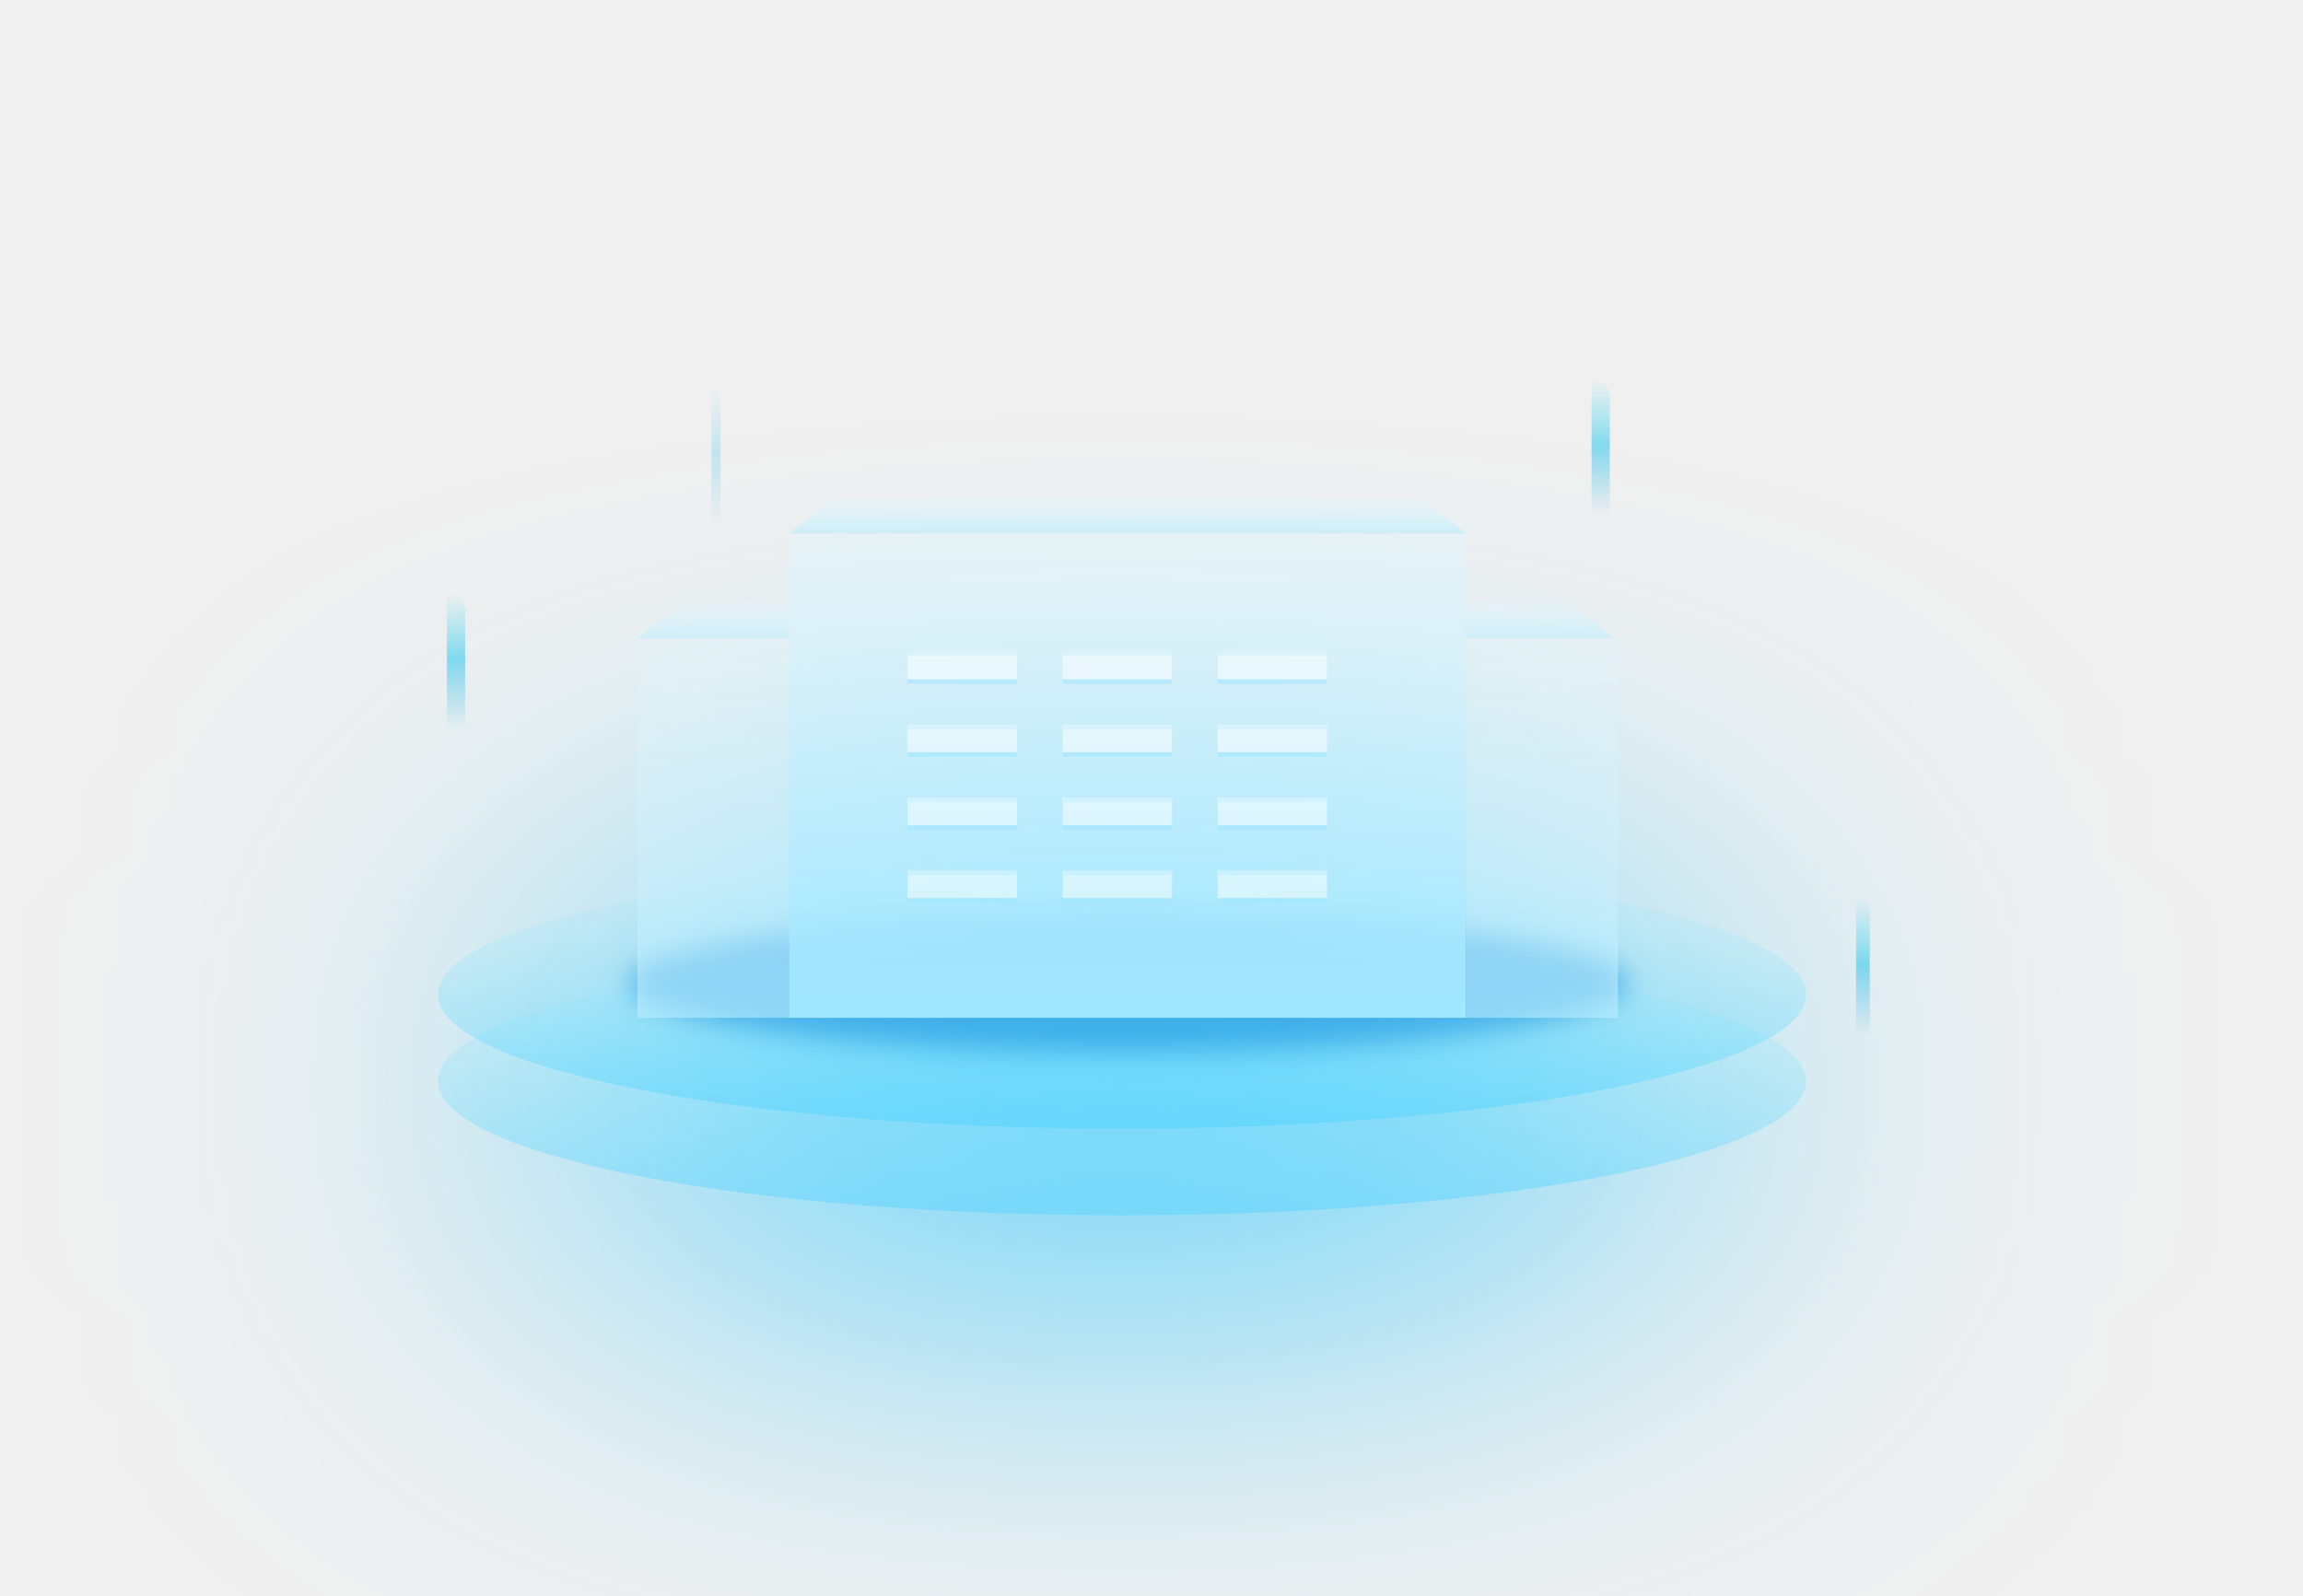
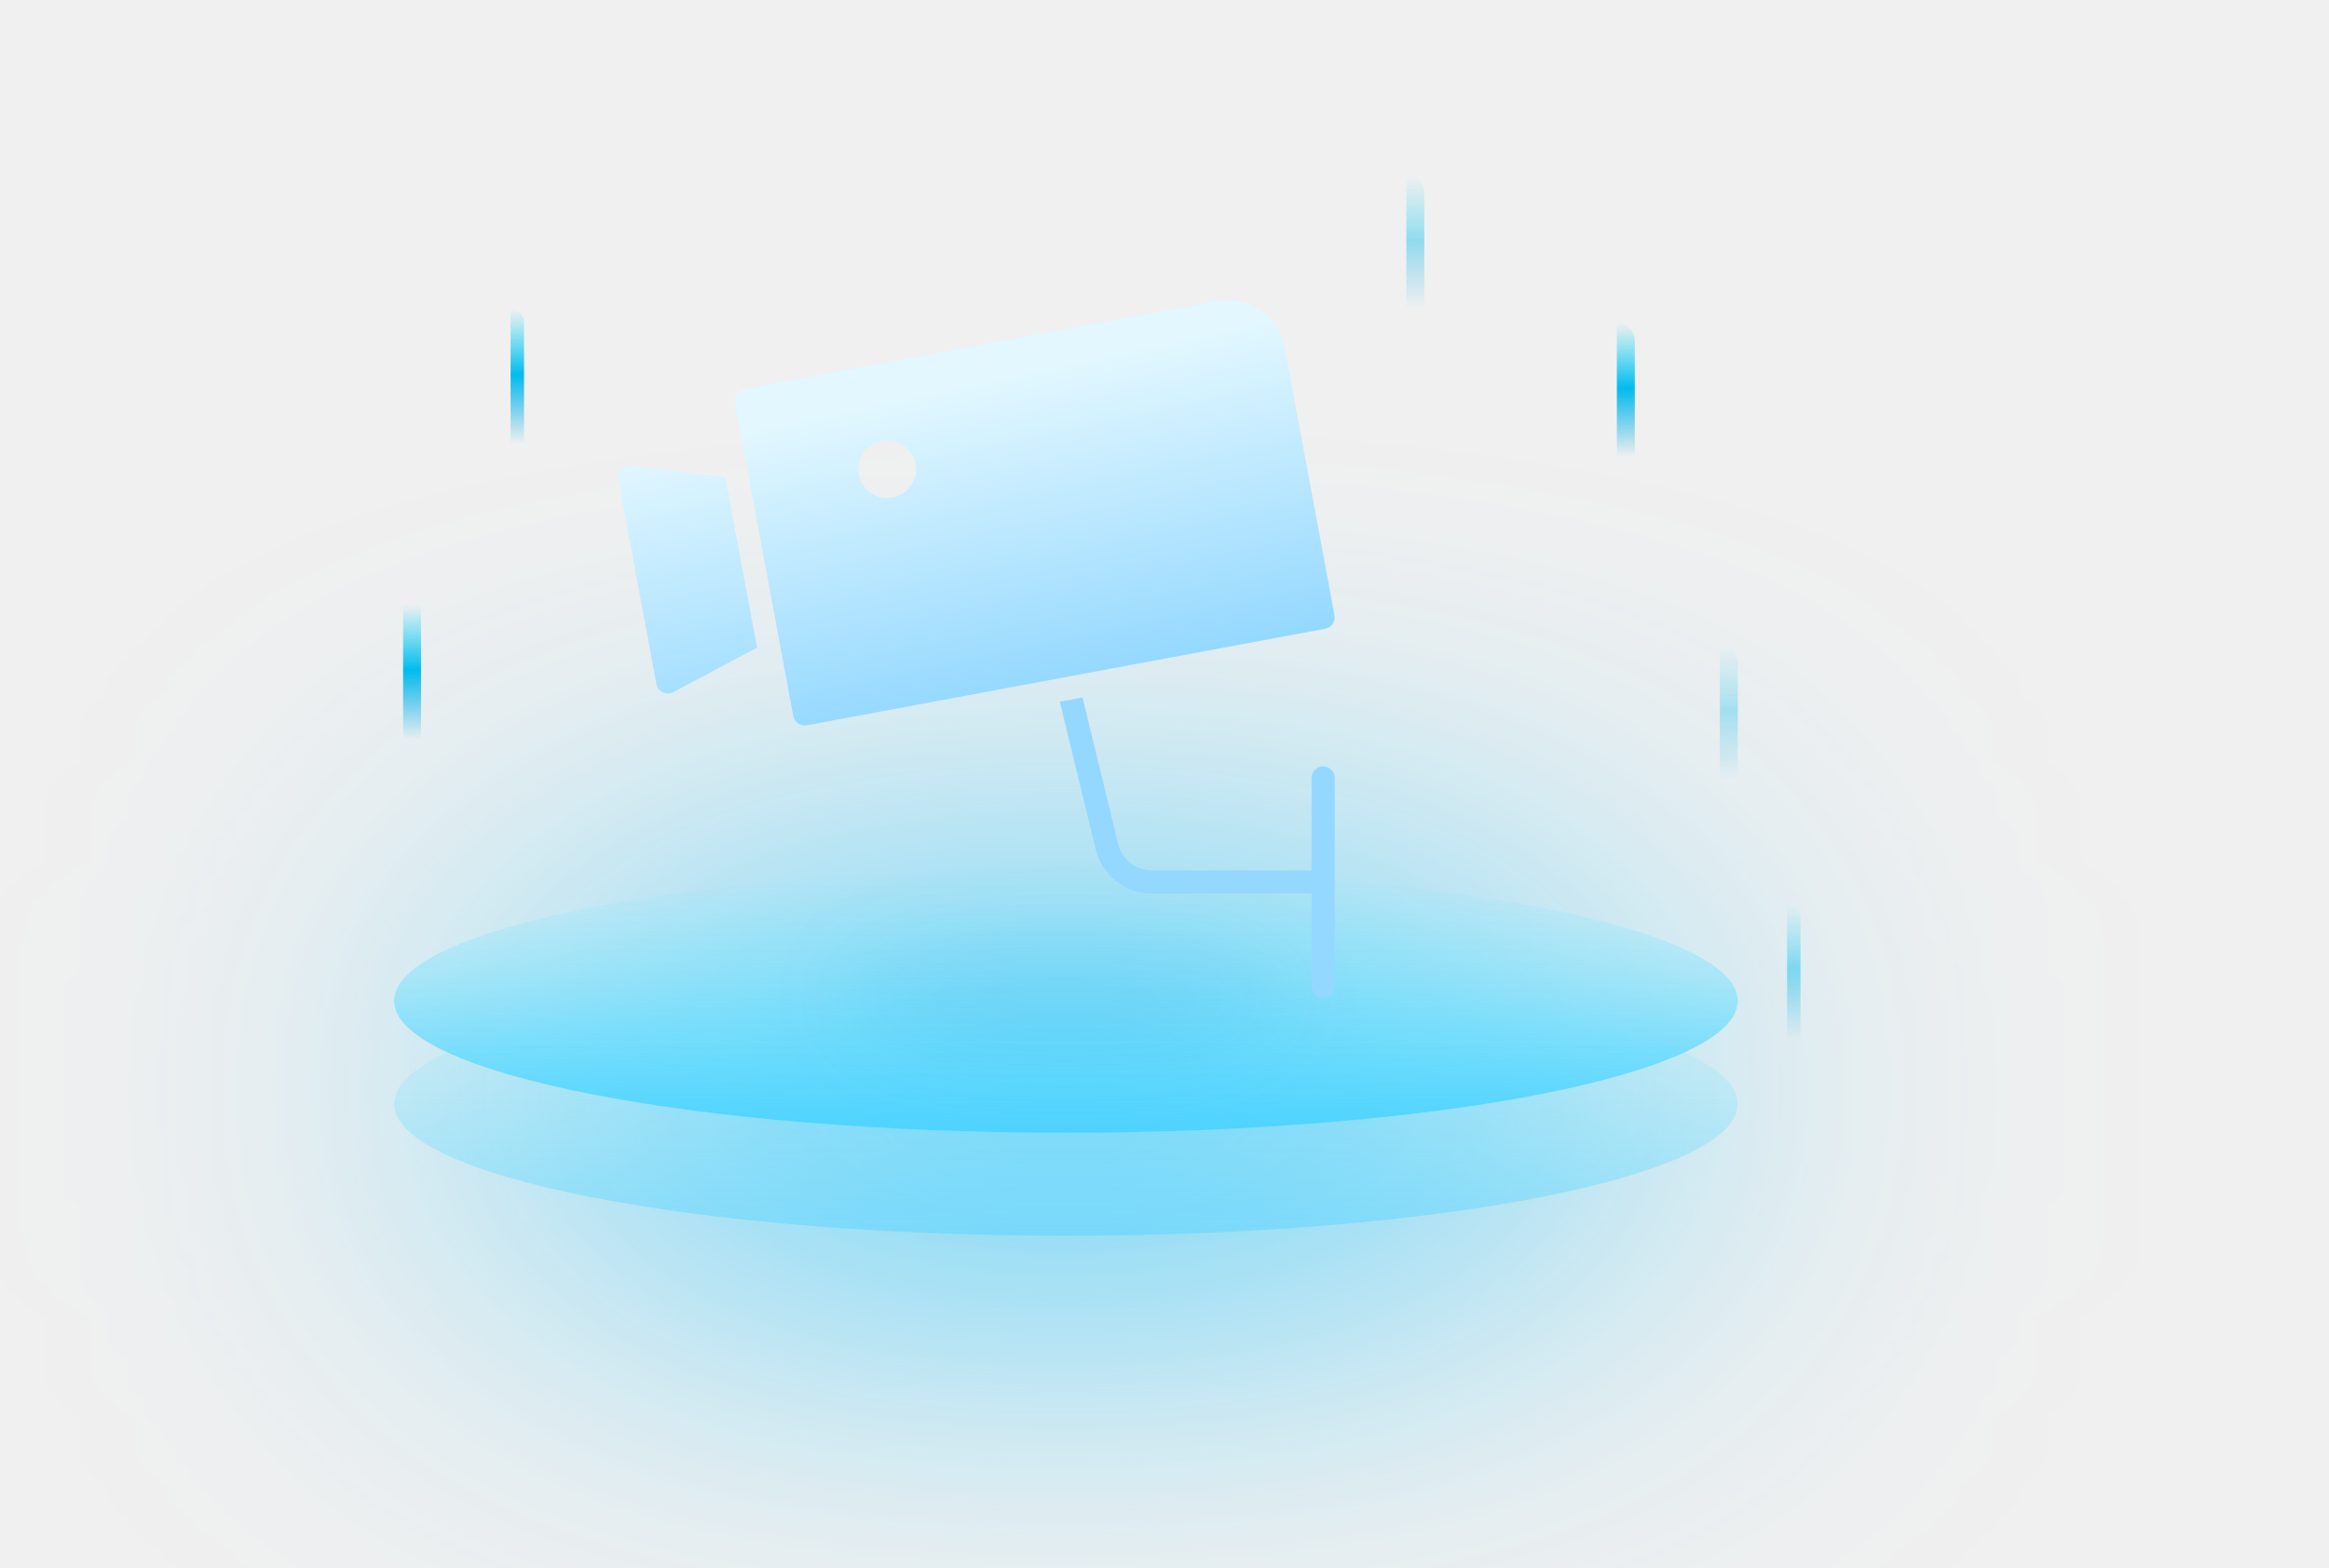
- <svg xmlns="http://www.w3.org/2000/svg" xmlns:xlink="http://www.w3.org/1999/xlink" width="505px" height="350px" viewBox="0 0 505 350" version="1.1">
+ <svg xmlns="http://www.w3.org/2000/svg" width="520px" height="350px" viewBox="0 0 520 350" version="1.1">
  <defs>
-     <filter x="-55.0%" y="-254.8%" width="210.0%" height="609.5%" filterUnits="objectBoundingBox" id="filter-1">
-       <feGaussianBlur stdDeviation="50" in="SourceGraphic" />
-     </filter>
-     <linearGradient x1="50%" y1="0%" x2="50%" y2="100%" id="linearGradient-2">
-       <stop stop-color="#7AE9FF" stop-opacity="0" offset="0%" />
-       <stop stop-color="#44CFFF" stop-opacity="0.5" offset="100%" />
-     </linearGradient>
-     <linearGradient x1="50%" y1="0%" x2="50%" y2="100%" id="linearGradient-3">
-       <stop stop-color="#7AE9FF" stop-opacity="0" offset="0%" />
-       <stop stop-color="#56D3FF" stop-opacity="0.5" offset="100%" />
-     </linearGradient>
-     <filter x="-4.1%" y="-30.0%" width="108.2%" height="160.0%" filterUnits="objectBoundingBox" id="filter-4">
-       <feGaussianBlur stdDeviation="3" in="SourceGraphic" />
-     </filter>
-     <linearGradient x1="50%" y1="0%" x2="50%" y2="100%" id="linearGradient-5">
-       <stop stop-color="#E0F8FF" stop-opacity="0.38" offset="0%" />
-       <stop stop-color="#BEEEFF" offset="100%" />
-     </linearGradient>
-     <linearGradient x1="58.265%" y1="100%" x2="58.265%" y2="0%" id="linearGradient-6">
-       <stop stop-color="#E0F8FF" stop-opacity="0.38" offset="0%" />
-       <stop stop-color="#BEEEFF" offset="100%" />
-     </linearGradient>
-     <linearGradient x1="58.265%" y1="100%" x2="58.265%" y2="0%" id="linearGradient-7">
-       <stop stop-color="#E0F8FF" stop-opacity="0.38" offset="0%" />
-       <stop stop-color="#BEEEFF" offset="100%" />
-     </linearGradient>
-     <linearGradient x1="50%" y1="0%" x2="50%" y2="100%" id="linearGradient-8">
-       <stop stop-color="#E0F8FF" stop-opacity="0.38" offset="0%" />
-       <stop stop-color="#A1E7FF" offset="100%" />
-     </linearGradient>
-     <rect id="path-9" x="0" y="0" width="24" height="6" />
-     <filter x="-2.1%" y="-8.3%" width="104.2%" height="133.3%" filterUnits="objectBoundingBox" id="filter-10">
-       <feOffset dx="0" dy="1" in="SourceAlpha" result="shadowOffsetOuter1" />
-       <feColorMatrix values="0 0 0 0 0.611   0 0 0 0 0.899   0 0 0 0 1  0 0 0 1 0" type="matrix" in="shadowOffsetOuter1" />
-     </filter>
-     <filter x="-2.1%" y="-8.3%" width="104.2%" height="133.3%" filterUnits="objectBoundingBox" id="filter-11">
-       <feOffset dx="0" dy="1" in="SourceAlpha" result="shadowOffsetInner1" />
-       <feComposite in="shadowOffsetInner1" in2="SourceAlpha" operator="arithmetic" k2="-1" k3="1" result="shadowInnerInner1" />
-       <feColorMatrix values="0 0 0 0 0.901   0 0 0 0 0.974   0 0 0 0 1  0 0 0 1 0" type="matrix" in="shadowInnerInner1" />
-     </filter>
-     <rect id="path-12" x="0" y="16" width="24" height="6" />
-     <filter x="-2.1%" y="-8.3%" width="104.2%" height="133.3%" filterUnits="objectBoundingBox" id="filter-13">
-       <feOffset dx="0" dy="1" in="SourceAlpha" result="shadowOffsetOuter1" />
-       <feColorMatrix values="0 0 0 0 0.611   0 0 0 0 0.899   0 0 0 0 1  0 0 0 1 0" type="matrix" in="shadowOffsetOuter1" />
-     </filter>
-     <filter x="-2.1%" y="-8.3%" width="104.2%" height="133.3%" filterUnits="objectBoundingBox" id="filter-14">
-       <feOffset dx="0" dy="1" in="SourceAlpha" result="shadowOffsetInner1" />
-       <feComposite in="shadowOffsetInner1" in2="SourceAlpha" operator="arithmetic" k2="-1" k3="1" result="shadowInnerInner1" />
-       <feColorMatrix values="0 0 0 0 0.901   0 0 0 0 0.974   0 0 0 0 1  0 0 0 1 0" type="matrix" in="shadowInnerInner1" />
-     </filter>
-     <rect id="path-15" x="0" y="32" width="24" height="6" />
-     <filter x="-2.1%" y="-8.3%" width="104.2%" height="133.3%" filterUnits="objectBoundingBox" id="filter-16">
-       <feOffset dx="0" dy="1" in="SourceAlpha" result="shadowOffsetOuter1" />
-       <feColorMatrix values="0 0 0 0 0.611   0 0 0 0 0.899   0 0 0 0 1  0 0 0 1 0" type="matrix" in="shadowOffsetOuter1" />
-     </filter>
-     <filter x="-2.1%" y="-8.3%" width="104.2%" height="133.3%" filterUnits="objectBoundingBox" id="filter-17">
-       <feOffset dx="0" dy="1" in="SourceAlpha" result="shadowOffsetInner1" />
-       <feComposite in="shadowOffsetInner1" in2="SourceAlpha" operator="arithmetic" k2="-1" k3="1" result="shadowInnerInner1" />
-       <feColorMatrix values="0 0 0 0 0.901   0 0 0 0 0.974   0 0 0 0 1  0 0 0 1 0" type="matrix" in="shadowInnerInner1" />
-     </filter>
-     <rect id="path-18" x="0" y="48" width="24" height="6" />
-     <filter x="-2.1%" y="-8.3%" width="104.2%" height="133.3%" filterUnits="objectBoundingBox" id="filter-19">
-       <feOffset dx="0" dy="1" in="SourceAlpha" result="shadowOffsetOuter1" />
-       <feColorMatrix values="0 0 0 0 0.611   0 0 0 0 0.899   0 0 0 0 1  0 0 0 1 0" type="matrix" in="shadowOffsetOuter1" />
-     </filter>
-     <filter x="-2.1%" y="-8.3%" width="104.2%" height="133.3%" filterUnits="objectBoundingBox" id="filter-20">
-       <feOffset dx="0" dy="1" in="SourceAlpha" result="shadowOffsetInner1" />
-       <feComposite in="shadowOffsetInner1" in2="SourceAlpha" operator="arithmetic" k2="-1" k3="1" result="shadowInnerInner1" />
-       <feColorMatrix values="0 0 0 0 0.901   0 0 0 0 0.974   0 0 0 0 1  0 0 0 1 0" type="matrix" in="shadowInnerInner1" />
-     </filter>
-     <rect id="path-21" x="0" y="0" width="24" height="6" />
-     <filter x="-2.1%" y="-8.3%" width="104.2%" height="133.3%" filterUnits="objectBoundingBox" id="filter-22">
-       <feOffset dx="0" dy="1" in="SourceAlpha" result="shadowOffsetOuter1" />
-       <feColorMatrix values="0 0 0 0 0.611   0 0 0 0 0.899   0 0 0 0 1  0 0 0 1 0" type="matrix" in="shadowOffsetOuter1" />
-     </filter>
-     <filter x="-2.1%" y="-8.3%" width="104.2%" height="133.3%" filterUnits="objectBoundingBox" id="filter-23">
-       <feOffset dx="0" dy="1" in="SourceAlpha" result="shadowOffsetInner1" />
-       <feComposite in="shadowOffsetInner1" in2="SourceAlpha" operator="arithmetic" k2="-1" k3="1" result="shadowInnerInner1" />
-       <feColorMatrix values="0 0 0 0 0.901   0 0 0 0 0.974   0 0 0 0 1  0 0 0 1 0" type="matrix" in="shadowInnerInner1" />
-     </filter>
-     <rect id="path-24" x="0" y="16" width="24" height="6" />
-     <filter x="-2.1%" y="-8.3%" width="104.2%" height="133.3%" filterUnits="objectBoundingBox" id="filter-25">
-       <feOffset dx="0" dy="1" in="SourceAlpha" result="shadowOffsetOuter1" />
-       <feColorMatrix values="0 0 0 0 0.611   0 0 0 0 0.899   0 0 0 0 1  0 0 0 1 0" type="matrix" in="shadowOffsetOuter1" />
-     </filter>
-     <filter x="-2.1%" y="-8.3%" width="104.2%" height="133.3%" filterUnits="objectBoundingBox" id="filter-26">
-       <feOffset dx="0" dy="1" in="SourceAlpha" result="shadowOffsetInner1" />
-       <feComposite in="shadowOffsetInner1" in2="SourceAlpha" operator="arithmetic" k2="-1" k3="1" result="shadowInnerInner1" />
-       <feColorMatrix values="0 0 0 0 0.901   0 0 0 0 0.974   0 0 0 0 1  0 0 0 1 0" type="matrix" in="shadowInnerInner1" />
-     </filter>
-     <rect id="path-27" x="0" y="32" width="24" height="6" />
-     <filter x="-2.1%" y="-8.3%" width="104.2%" height="133.3%" filterUnits="objectBoundingBox" id="filter-28">
-       <feOffset dx="0" dy="1" in="SourceAlpha" result="shadowOffsetOuter1" />
-       <feColorMatrix values="0 0 0 0 0.611   0 0 0 0 0.899   0 0 0 0 1  0 0 0 1 0" type="matrix" in="shadowOffsetOuter1" />
-     </filter>
-     <filter x="-2.1%" y="-8.3%" width="104.2%" height="133.3%" filterUnits="objectBoundingBox" id="filter-29">
-       <feOffset dx="0" dy="1" in="SourceAlpha" result="shadowOffsetInner1" />
-       <feComposite in="shadowOffsetInner1" in2="SourceAlpha" operator="arithmetic" k2="-1" k3="1" result="shadowInnerInner1" />
-       <feColorMatrix values="0 0 0 0 0.901   0 0 0 0 0.974   0 0 0 0 1  0 0 0 1 0" type="matrix" in="shadowInnerInner1" />
-     </filter>
-     <rect id="path-30" x="0" y="48" width="24" height="6" />
-     <filter x="-2.1%" y="-8.3%" width="104.2%" height="133.3%" filterUnits="objectBoundingBox" id="filter-31">
-       <feOffset dx="0" dy="1" in="SourceAlpha" result="shadowOffsetOuter1" />
-       <feColorMatrix values="0 0 0 0 0.611   0 0 0 0 0.899   0 0 0 0 1  0 0 0 1 0" type="matrix" in="shadowOffsetOuter1" />
-     </filter>
-     <filter x="-2.1%" y="-8.3%" width="104.2%" height="133.3%" filterUnits="objectBoundingBox" id="filter-32">
-       <feOffset dx="0" dy="1" in="SourceAlpha" result="shadowOffsetInner1" />
-       <feComposite in="shadowOffsetInner1" in2="SourceAlpha" operator="arithmetic" k2="-1" k3="1" result="shadowInnerInner1" />
-       <feColorMatrix values="0 0 0 0 0.901   0 0 0 0 0.974   0 0 0 0 1  0 0 0 1 0" type="matrix" in="shadowInnerInner1" />
-     </filter>
-     <rect id="path-33" x="0" y="0" width="24" height="6" />
-     <filter x="-2.1%" y="-8.3%" width="104.2%" height="133.3%" filterUnits="objectBoundingBox" id="filter-34">
-       <feOffset dx="0" dy="1" in="SourceAlpha" result="shadowOffsetOuter1" />
-       <feColorMatrix values="0 0 0 0 0.611   0 0 0 0 0.899   0 0 0 0 1  0 0 0 1 0" type="matrix" in="shadowOffsetOuter1" />
-     </filter>
-     <filter x="-2.1%" y="-8.3%" width="104.2%" height="133.3%" filterUnits="objectBoundingBox" id="filter-35">
-       <feOffset dx="0" dy="1" in="SourceAlpha" result="shadowOffsetInner1" />
-       <feComposite in="shadowOffsetInner1" in2="SourceAlpha" operator="arithmetic" k2="-1" k3="1" result="shadowInnerInner1" />
-       <feColorMatrix values="0 0 0 0 0.901   0 0 0 0 0.974   0 0 0 0 1  0 0 0 1 0" type="matrix" in="shadowInnerInner1" />
-     </filter>
-     <rect id="path-36" x="0" y="16" width="24" height="6" />
-     <filter x="-2.1%" y="-8.3%" width="104.2%" height="133.3%" filterUnits="objectBoundingBox" id="filter-37">
-       <feOffset dx="0" dy="1" in="SourceAlpha" result="shadowOffsetOuter1" />
-       <feColorMatrix values="0 0 0 0 0.611   0 0 0 0 0.899   0 0 0 0 1  0 0 0 1 0" type="matrix" in="shadowOffsetOuter1" />
-     </filter>
-     <filter x="-2.1%" y="-8.3%" width="104.2%" height="133.3%" filterUnits="objectBoundingBox" id="filter-38">
-       <feOffset dx="0" dy="1" in="SourceAlpha" result="shadowOffsetInner1" />
-       <feComposite in="shadowOffsetInner1" in2="SourceAlpha" operator="arithmetic" k2="-1" k3="1" result="shadowInnerInner1" />
-       <feColorMatrix values="0 0 0 0 0.901   0 0 0 0 0.974   0 0 0 0 1  0 0 0 1 0" type="matrix" in="shadowInnerInner1" />
-     </filter>
-     <rect id="path-39" x="0" y="32" width="24" height="6" />
-     <filter x="-2.1%" y="-8.3%" width="104.2%" height="133.3%" filterUnits="objectBoundingBox" id="filter-40">
-       <feOffset dx="0" dy="1" in="SourceAlpha" result="shadowOffsetOuter1" />
-       <feColorMatrix values="0 0 0 0 0.611   0 0 0 0 0.899   0 0 0 0 1  0 0 0 1 0" type="matrix" in="shadowOffsetOuter1" />
-     </filter>
-     <filter x="-2.1%" y="-8.3%" width="104.2%" height="133.3%" filterUnits="objectBoundingBox" id="filter-41">
-       <feOffset dx="0" dy="1" in="SourceAlpha" result="shadowOffsetInner1" />
-       <feComposite in="shadowOffsetInner1" in2="SourceAlpha" operator="arithmetic" k2="-1" k3="1" result="shadowInnerInner1" />
-       <feColorMatrix values="0 0 0 0 0.901   0 0 0 0 0.974   0 0 0 0 1  0 0 0 1 0" type="matrix" in="shadowInnerInner1" />
-     </filter>
-     <rect id="path-42" x="0" y="48" width="24" height="6" />
-     <filter x="-2.1%" y="-8.3%" width="104.2%" height="133.3%" filterUnits="objectBoundingBox" id="filter-43">
-       <feOffset dx="0" dy="1" in="SourceAlpha" result="shadowOffsetOuter1" />
-       <feColorMatrix values="0 0 0 0 0.611   0 0 0 0 0.899   0 0 0 0 1  0 0 0 1 0" type="matrix" in="shadowOffsetOuter1" />
-     </filter>
-     <filter x="-2.1%" y="-8.3%" width="104.2%" height="133.3%" filterUnits="objectBoundingBox" id="filter-44">
-       <feOffset dx="0" dy="1" in="SourceAlpha" result="shadowOffsetInner1" />
-       <feComposite in="shadowOffsetInner1" in2="SourceAlpha" operator="arithmetic" k2="-1" k3="1" result="shadowInnerInner1" />
-       <feColorMatrix values="0 0 0 0 0.901   0 0 0 0 0.974   0 0 0 0 1  0 0 0 1 0" type="matrix" in="shadowInnerInner1" />
-     </filter>
-     <linearGradient x1="50%" y1="0%" x2="50%" y2="100%" id="linearGradient-45">
-       <stop stop-color="#E0F8FF" stop-opacity="0.2" offset="0%" />
-       <stop stop-color="#BEEEFF" stop-opacity="0.7" offset="100%" />
-     </linearGradient>
-     <linearGradient x1="50%" y1="0%" x2="50%" y2="100%" id="linearGradient-46">
+     <linearGradient x1="50%" y1="0%" x2="50%" y2="100%" id="linearGradient-1">
      <stop stop-color="#00D4F5" stop-opacity="0" offset="0%" />
      <stop stop-color="#00BCED" offset="48.707%" />
      <stop stop-color="#00AAE7" stop-opacity="0" offset="100%" />
    </linearGradient>
-     <linearGradient x1="50%" y1="0%" x2="50%" y2="100%" id="linearGradient-47">
+     <linearGradient x1="50%" y1="0%" x2="50%" y2="100%" id="linearGradient-2">
      <stop stop-color="#00D4F5" stop-opacity="0" offset="0%" />
      <stop stop-color="#00BCED" offset="48.707%" />
      <stop stop-color="#00AAE7" stop-opacity="0" offset="100%" />
    </linearGradient>
-     <linearGradient x1="50%" y1="0%" x2="50%" y2="100%" id="linearGradient-48">
-       <stop stop-color="#00D4F5" stop-opacity="0" offset="0%" />
-       <stop stop-color="#00BCED" offset="48.707%" />
-       <stop stop-color="#00AAE7" stop-opacity="0" offset="100%" />
+     <filter x="-55.0%" y="-254.8%" width="210.0%" height="609.5%" filterUnits="objectBoundingBox" id="filter-3">
+       <feGaussianBlur stdDeviation="50" in="SourceGraphic" />
+     </filter>
+     <linearGradient x1="50%" y1="0%" x2="50%" y2="100%" id="linearGradient-4">
+       <stop stop-color="#7AE9FF" stop-opacity="0" offset="0%" />
+       <stop stop-color="#44CFFF" offset="100%" />
+     </linearGradient>
+     <linearGradient x1="50%" y1="0%" x2="50%" y2="100%" id="linearGradient-5">
+       <stop stop-color="#7AE9FF" stop-opacity="0" offset="0%" />
+       <stop stop-color="#56D3FF" stop-opacity="0.5" offset="100%" />
+     </linearGradient>
+     <filter x="-30.0%" y="-136.4%" width="160.0%" height="372.7%" filterUnits="objectBoundingBox" id="filter-6">
+       <feGaussianBlur stdDeviation="10" in="SourceGraphic" />
+     </filter>
+     <linearGradient x1="52.899%" y1="11.058%" x2="62.537%" y2="55.057%" id="linearGradient-7">
+       <stop stop-color="#E2F7FF" offset="0%" />
+       <stop stop-color="#94D8FF" offset="100%" />
    </linearGradient>
  </defs>
-   <g id="公共组件" stroke="none" stroke-width="1" fill="none" fill-rule="evenodd">
-     <g id="公共组件02" transform="translate(-1216, -19)">
-       <g id="banner" transform="translate(173, 19)">
-         <g id="编组-8" transform="translate(372, 0)">
-           <g id="编组-4" transform="translate(671, 0)">
-             <g id="编组-12" transform="translate(96, 83)">
-               <ellipse id="椭圆形" fill="#00BDFF" filter="url(#filter-1)" cx="149.36" cy="155.12" rx="136.32" ry="29.44" />
-               <ellipse id="椭圆形" fill="url(#linearGradient-2)" cx="150.04" cy="135.12" rx="150" ry="29.44" />
-               <ellipse id="椭圆形" fill="url(#linearGradient-3)" cx="150.04" cy="154.12" rx="150" ry="29.44" />
-               <ellipse id="椭圆形" fill-opacity="0.5" fill="#0784DA" filter="url(#filter-4)" cx="151.54" cy="132.68" rx="109.5" ry="15" />
-               <rect id="矩形" fill="url(#linearGradient-5)" opacity="0.6" x="43.76" y="57.04" width="33.28" height="83.2" />
-               <polygon id="矩形" fill="url(#linearGradient-6)" opacity="0.6" transform="translate(60.4, 53.04) scale(1, -1) translate(-60.4, -53.04) " points="43.76 49.04 77.04 49.04 77.04 57.04 53.76 57.04" />
-               <polygon id="矩形" fill="url(#linearGradient-7)" opacity="0.6" transform="translate(241.5, 53) scale(-1, -1) translate(-241.5, -53) " points="225 49 258 49 258 57 234.916 57" />
-               <rect id="矩形" fill="url(#linearGradient-5)" opacity="0.6" x="225.52" y="57.04" width="33.28" height="83.2" />
-               <rect id="矩形" fill="url(#linearGradient-8)" x="77" y="34" width="148.48" height="106.24" />
-               <g id="编组-21" opacity="0.5" transform="translate(103, 60)">
-                 <g id="编组-22">
-                   <g id="矩形">
-                     <use fill="black" fill-opacity="1" filter="url(#filter-10)" xlink:href="#path-9" />
-                     <use fill="#FFFFFF" fill-rule="evenodd" xlink:href="#path-9" />
-                     <use fill="black" fill-opacity="1" filter="url(#filter-11)" xlink:href="#path-9" />
-                   </g>
-                   <g id="矩形">
-                     <use fill="black" fill-opacity="1" filter="url(#filter-13)" xlink:href="#path-12" />
-                     <use fill="#FFFFFF" fill-rule="evenodd" xlink:href="#path-12" />
-                     <use fill="black" fill-opacity="1" filter="url(#filter-14)" xlink:href="#path-12" />
-                   </g>
-                   <g id="矩形">
-                     <use fill="black" fill-opacity="1" filter="url(#filter-16)" xlink:href="#path-15" />
-                     <use fill="#FFFFFF" fill-rule="evenodd" xlink:href="#path-15" />
-                     <use fill="black" fill-opacity="1" filter="url(#filter-17)" xlink:href="#path-15" />
-                   </g>
-                   <g id="矩形">
-                     <use fill="black" fill-opacity="1" filter="url(#filter-19)" xlink:href="#path-18" />
-                     <use fill="#FFFFFF" fill-rule="evenodd" xlink:href="#path-18" />
-                     <use fill="black" fill-opacity="1" filter="url(#filter-20)" xlink:href="#path-18" />
-                   </g>
-                 </g>
-                 <g id="编组-22" transform="translate(34, 0)">
-                   <g id="矩形">
-                     <use fill="black" fill-opacity="1" filter="url(#filter-22)" xlink:href="#path-21" />
-                     <use fill="#FFFFFF" fill-rule="evenodd" xlink:href="#path-21" />
-                     <use fill="black" fill-opacity="1" filter="url(#filter-23)" xlink:href="#path-21" />
-                   </g>
-                   <g id="矩形">
-                     <use fill="black" fill-opacity="1" filter="url(#filter-25)" xlink:href="#path-24" />
-                     <use fill="#FFFFFF" fill-rule="evenodd" xlink:href="#path-24" />
-                     <use fill="black" fill-opacity="1" filter="url(#filter-26)" xlink:href="#path-24" />
-                   </g>
-                   <g id="矩形">
-                     <use fill="black" fill-opacity="1" filter="url(#filter-28)" xlink:href="#path-27" />
-                     <use fill="#FFFFFF" fill-rule="evenodd" xlink:href="#path-27" />
-                     <use fill="black" fill-opacity="1" filter="url(#filter-29)" xlink:href="#path-27" />
-                   </g>
-                   <g id="矩形">
-                     <use fill="black" fill-opacity="1" filter="url(#filter-31)" xlink:href="#path-30" />
-                     <use fill="#FFFFFF" fill-rule="evenodd" xlink:href="#path-30" />
-                     <use fill="black" fill-opacity="1" filter="url(#filter-32)" xlink:href="#path-30" />
-                   </g>
-                 </g>
-                 <g id="编组-22" transform="translate(68, 0)">
-                   <g id="矩形">
-                     <use fill="black" fill-opacity="1" filter="url(#filter-34)" xlink:href="#path-33" />
-                     <use fill="#FFFFFF" fill-rule="evenodd" xlink:href="#path-33" />
-                     <use fill="black" fill-opacity="1" filter="url(#filter-35)" xlink:href="#path-33" />
-                   </g>
-                   <g id="矩形">
-                     <use fill="black" fill-opacity="1" filter="url(#filter-37)" xlink:href="#path-36" />
-                     <use fill="#FFFFFF" fill-rule="evenodd" xlink:href="#path-36" />
-                     <use fill="black" fill-opacity="1" filter="url(#filter-38)" xlink:href="#path-36" />
-                   </g>
-                   <g id="矩形">
-                     <use fill="black" fill-opacity="1" filter="url(#filter-40)" xlink:href="#path-39" />
-                     <use fill="#FFFFFF" fill-rule="evenodd" xlink:href="#path-39" />
-                     <use fill="black" fill-opacity="1" filter="url(#filter-41)" xlink:href="#path-39" />
-                   </g>
-                   <g id="矩形">
-                     <use fill="black" fill-opacity="1" filter="url(#filter-43)" xlink:href="#path-42" />
-                     <use fill="#FFFFFF" fill-rule="evenodd" xlink:href="#path-42" />
-                     <use fill="black" fill-opacity="1" filter="url(#filter-44)" xlink:href="#path-42" />
-                   </g>
-                 </g>
-               </g>
-               <polygon id="矩形" fill="url(#linearGradient-45)" points="87 26 215.48 26 225.48 34 77 34" />
-               <path d="M6,51 L6,77 L6,77 L2,77 L2,47 C4.209,47 6,48.791 6,51 Z" id="路径" fill="url(#linearGradient-46)" fill-rule="nonzero" opacity="0.45" />
-               <path d="M62,4 L62,32 L62,32 L60,32 L60,2 C61.105,2 62,2.895 62,4 Z" id="路径" fill="url(#linearGradient-47)" fill-rule="nonzero" opacity="0.2" />
-               <path d="M257,4 L257,30 L257,30 L253,30 L253,0 C255.209,-4.05812251e-16 257,1.791 257,4 Z" id="路径" fill="url(#linearGradient-46)" fill-rule="nonzero" opacity="0.45" />
-               <path d="M314,117 L314,144 L314,144 L311,144 L311,114 C312.657,114 314,115.343 314,117 Z" id="路径" fill="url(#linearGradient-48)" fill-rule="nonzero" opacity="0.45" />
+   <g id="解决方案" stroke="none" stroke-width="1" fill="none" fill-rule="evenodd">
+     <g id="行业解决方案-监控视频边缘存储解决方案✅" transform="translate(-1047, -120)">
+       <g id="banner" transform="translate(0, 120)">
+         <g id="编组-35">
+           <rect id="矩形" x="0" y="0" width="1920" height="350" />
+           <g id="插画" transform="translate(1135, 39)">
+             <g id="编组-21" transform="translate(2, 0)" fill-rule="nonzero">
+               <polygon id="路径" fill="url(#linearGradient-1)" points="4 96 4 126 0 126 0 96" />
+               <path d="M27,33 L27,60 L27,60 L24,60 L24,30 C25.657,30 27,31.343 27,33 Z" id="路径" fill="url(#linearGradient-2)" />
+               <path d="M275,37 L275,63 L275,63 L271,63 L271,33 C273.209,33 275,34.791 275,37 Z" id="路径" fill="url(#linearGradient-1)" />
+               <path d="M298,109 L298,135 L298,135 L294,135 L294,105 C296.209,105 298,106.791 298,109 Z" id="路径" fill="url(#linearGradient-1)" opacity="0.3" />
+               <path d="M228,4 L228,30 L228,30 L224,30 L224,0 C226.209,-4.05812251e-16 228,1.791 228,4 Z" id="路径" fill="url(#linearGradient-1)" opacity="0.4" />
+               <path d="M312,166 L312,193 L312,193 L309,193 L309,163 C310.657,163 312,164.343 312,166 Z" id="路径" fill="url(#linearGradient-2)" opacity="0.45" />
+             </g>
+             <g id="编组-22" transform="translate(0, 155)">
+               <ellipse id="椭圆形" fill="#00BDFF" filter="url(#filter-3)" cx="149.36" cy="49.12" rx="136.32" ry="29.44" />
+               <ellipse id="椭圆形" fill="url(#linearGradient-4)" cx="150" cy="29.44" rx="150" ry="29.44" />
+               <ellipse id="椭圆形" fill="url(#linearGradient-5)" cx="150" cy="52.44" rx="150" ry="29.44" />
+               <ellipse id="椭圆形" fill-opacity="0.5" fill="#0784DA" opacity="0.2" filter="url(#filter-6)" cx="150" cy="29" rx="50" ry="11" />
+             </g>
+             <g id="cctv" transform="translate(50, 28)" fill="url(#linearGradient-7)">
+               <path d="M103.696,88.71 L111.629,121.295 C112.452,124.859 115.554,127.326 119.18,127.326 L119.18,127.326 L154.839,127.326 L154.839,106.681 C154.839,105.257 155.992,104.101 157.419,104.101 C158.846,104.101 160,105.257 160,106.681 L160,106.681 L160,153.132 C160,154.557 158.846,155.713 157.419,155.713 C155.992,155.713 154.839,154.557 154.839,153.132 L154.839,153.132 L154.839,132.487 L119.18,132.487 C113.136,132.487 107.967,128.374 106.607,122.488 L106.607,122.488 L98.615,89.657 L103.696,88.71 Z M133.773,0.223 C137.154,-0.412 140.591,0.319 143.432,2.267 C146.276,4.218 148.189,7.157 148.821,10.546 L148.821,10.546 L159.956,70.359 C160.214,71.76 159.29,73.108 157.889,73.368 L157.889,73.368 L42.125,94.924 C41.968,94.955 41.811,94.968 41.653,94.968 C41.137,94.968 40.626,94.813 40.195,94.516 C39.63,94.127 39.243,93.533 39.116,92.86 L39.116,92.86 L26.089,22.899 C25.831,21.498 26.755,20.151 28.157,19.89 L28.157,19.89 Z M0.699,37.823 C1.261,37.222 2.072,36.922 2.89,37.025 L2.89,37.025 L23.942,39.552 L31.026,77.59 L12.306,87.531 C11.927,87.732 11.512,87.832 11.096,87.832 C10.712,87.832 10.33,87.747 9.974,87.577 C9.235,87.221 8.709,86.532 8.557,85.724 L8.557,85.724 L0.043,40.06 C-0.106,39.252 0.136,38.422 0.699,37.823 Z M60.071,31.289 C56.507,31.289 53.619,34.176 53.619,37.74 C53.619,41.304 56.507,44.192 60.071,44.192 C63.632,44.192 66.522,41.304 66.522,37.74 C66.522,34.176 63.635,31.289 60.071,31.289 Z" id="形状结合" />
            </g>
          </g>
        </g>
      </g>
    </g>
  </g>
</svg>
